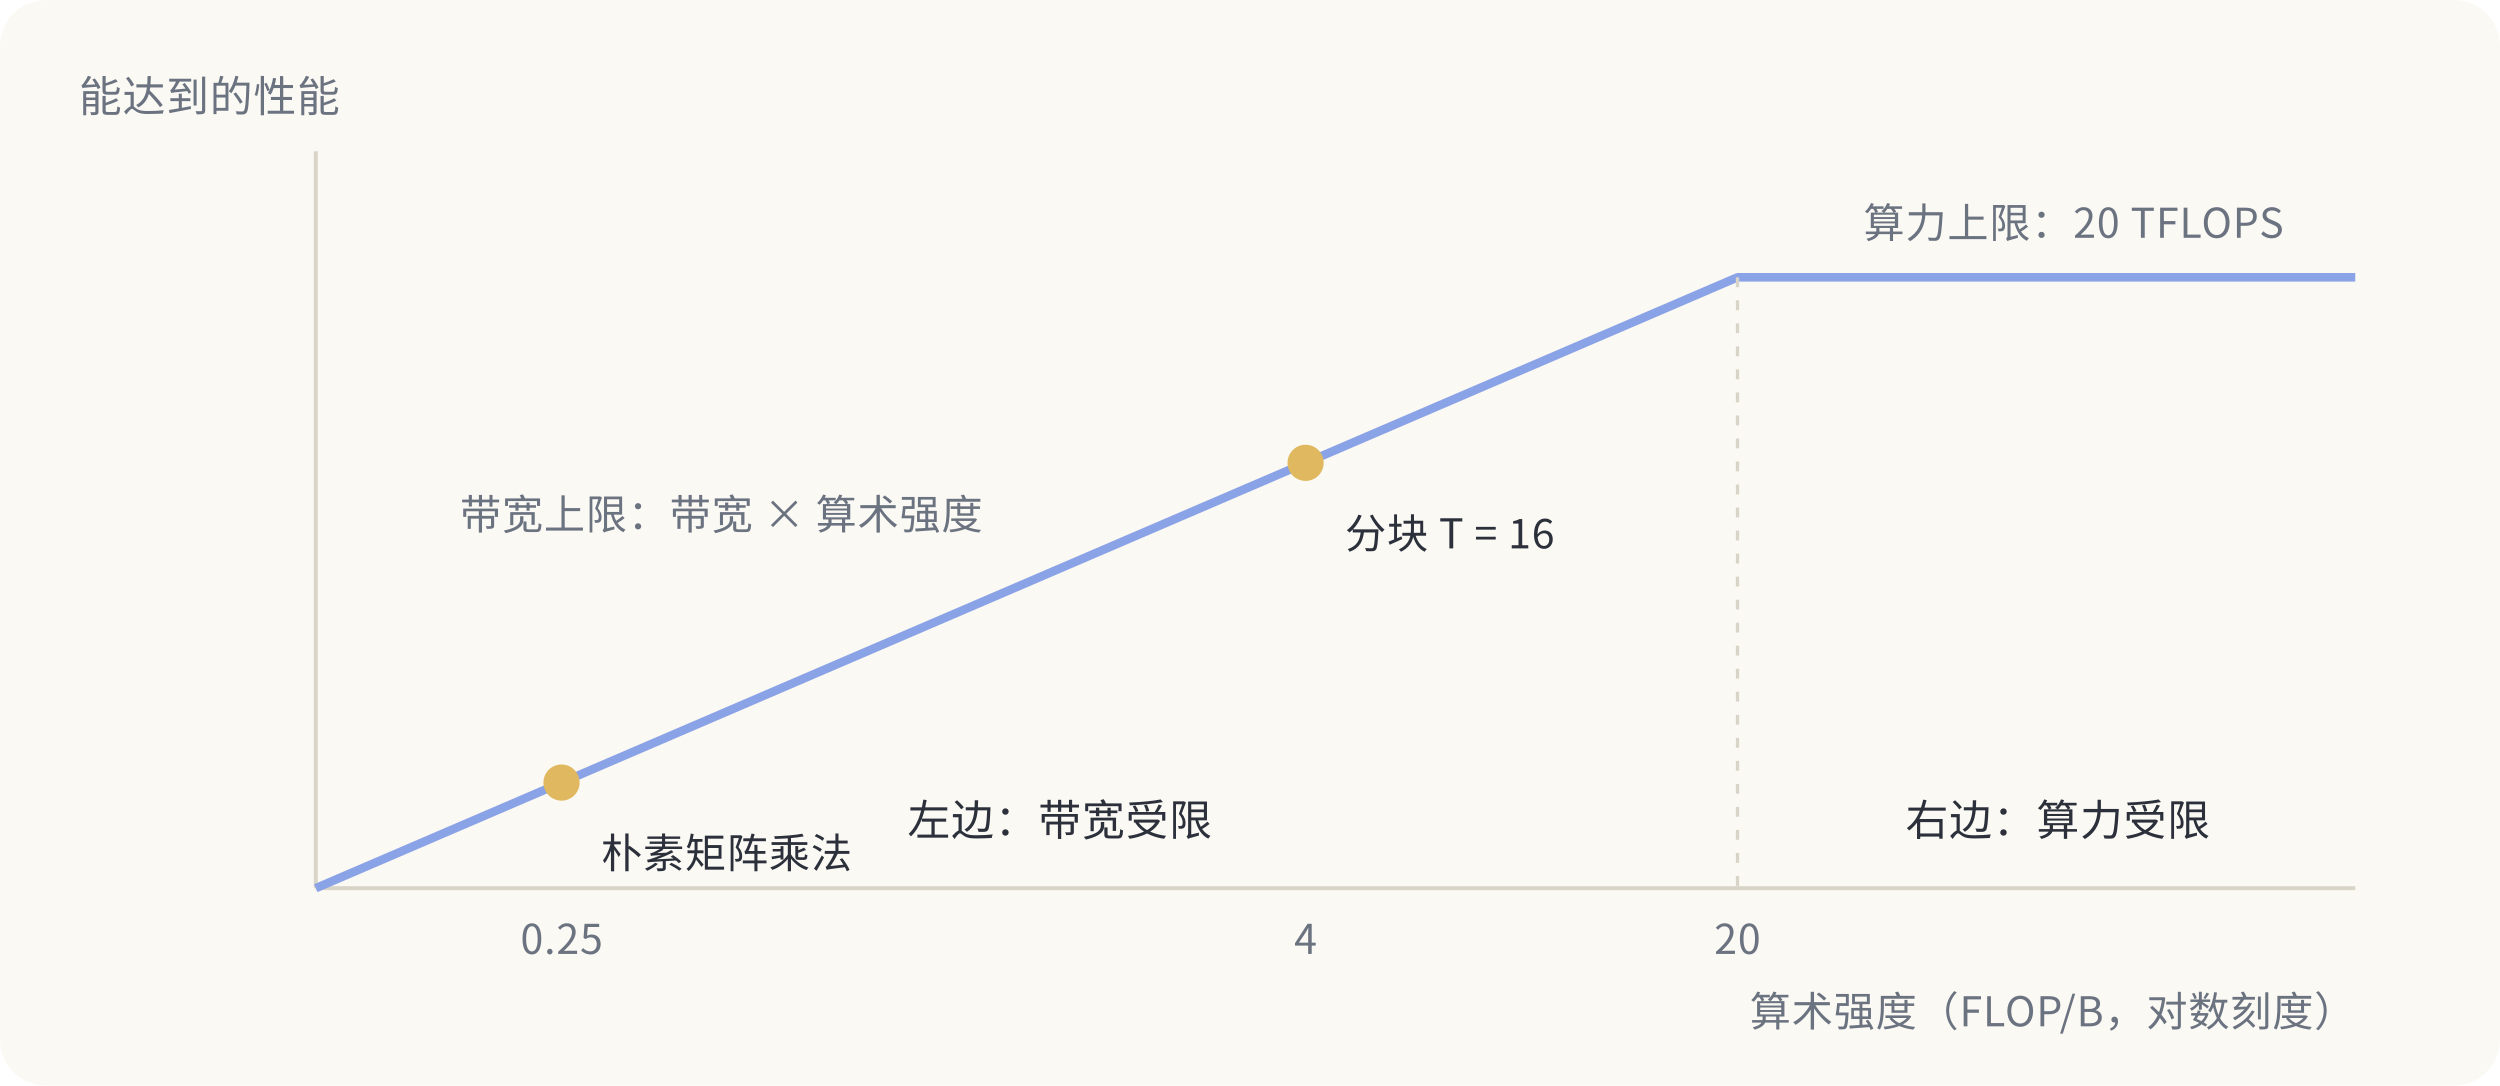
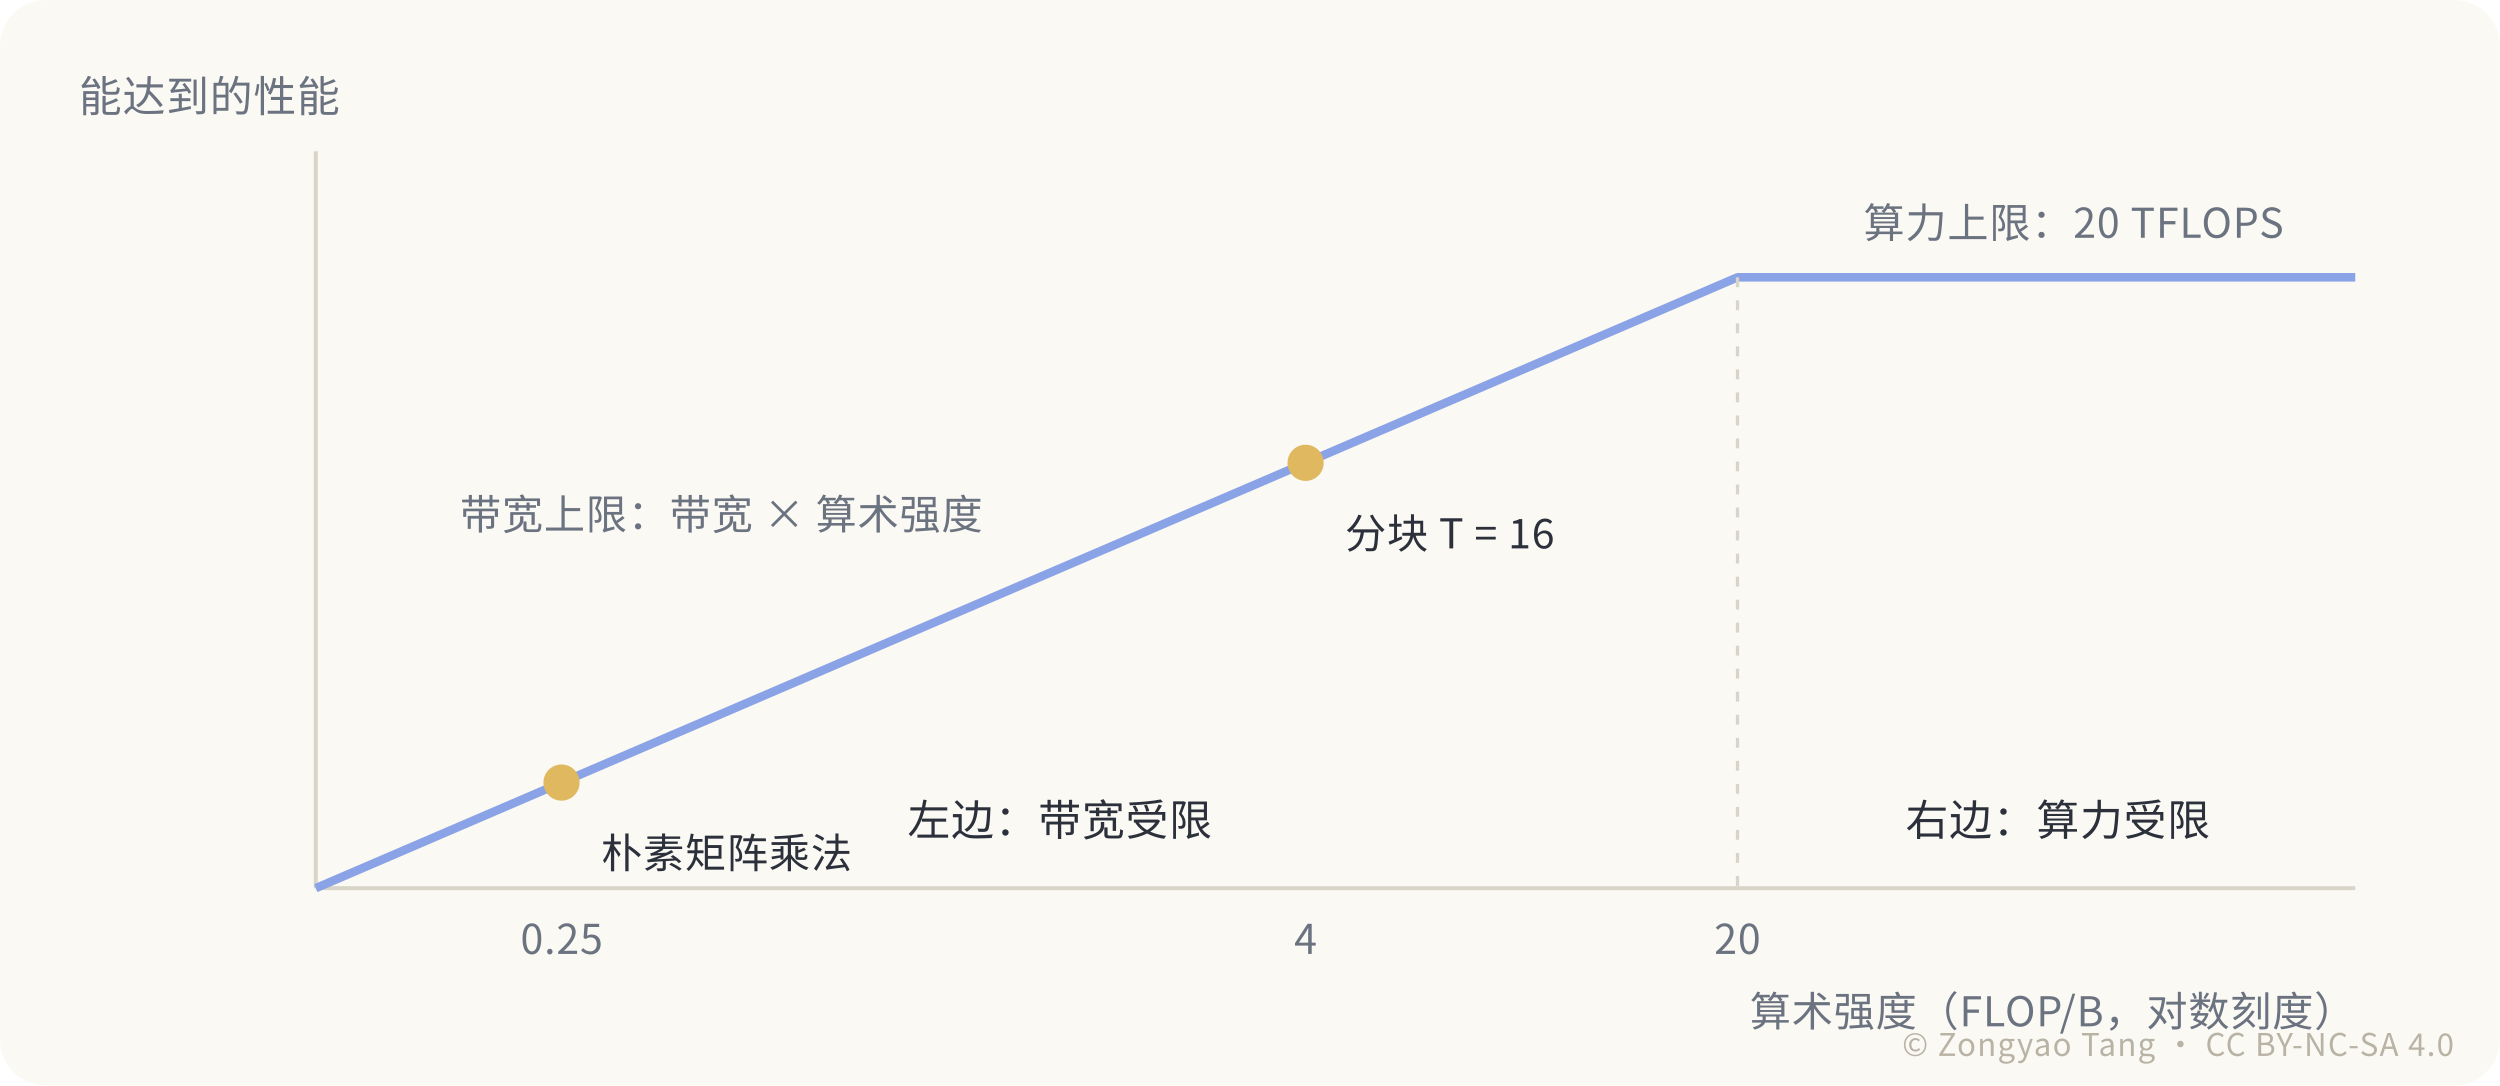
<svg xmlns="http://www.w3.org/2000/svg" viewBox="0 0 760 330" width="760" height="330" font-family="'PingFang SC','Noto Sans CJK SC','Source Han Sans SC','Hiragino Sans GB','Microsoft YaHei',sans-serif" role="img" aria-label="Roofline：带宽和算力两个上限">
  <defs>
    <marker id="tip" viewBox="0 0 10 10" refX="9" refY="5" markerWidth="7" markerHeight="7" orient="auto-start-reverse">
      <path d="M0 0 L10 5 L0 10 z" fill="#6b7280" />
    </marker>
  </defs>
  <rect width="760" height="330" rx="14" fill="#fbf9f4" />
  <line x1="96" y1="270" x2="716" y2="270" stroke="#d9d4c8" stroke-width="1.2" />
  <line x1="96" y1="270" x2="96" y2="46" stroke="#d9d4c8" stroke-width="1.2" />
  <polyline points="96.0,270.0 528.2,84.3 716.0,84.3" fill="none" stroke="#8aa2e6" stroke-width="2.6" stroke-linejoin="round" />
  <line x1="528.2" y1="84.3" x2="528.2" y2="270" stroke="#d9d4c8" stroke-width="1" stroke-dasharray="3 4" />
  <text x="170.741" y="290" font-size="12.5" fill="#6b7280" font-weight="400" text-anchor="middle" letter-spacing=".02em">0.25</text>
  <text x="396.899" y="290" font-size="12.5" fill="#6b7280" font-weight="400" text-anchor="middle" letter-spacing=".02em">4</text>
  <text x="528.18" y="290" font-size="12.5" fill="#6b7280" font-weight="400" text-anchor="middle" letter-spacing=".02em">20</text>
  <text x="716" y="312" font-size="12.5" fill="#6b7280" font-weight="400" text-anchor="end" letter-spacing=".02em">算术强度（FLOP/B，对数刻度）</text>
  <text x="24" y="34" font-size="13" fill="#6b7280" font-weight="400" text-anchor="start" letter-spacing=".02em">能达到的性能</text>
  <circle cx="170.7" cy="237.9" r="5.5" fill="#e0b860" />
  <text x="182.741" y="263.884" font-size="12.5" fill="#2b303b" font-weight="400" text-anchor="start" letter-spacing=".02em">朴素矩阵乘法</text>
  <circle cx="396.9" cy="140.7" r="5.5" fill="#e0b860" />
  <text x="408.899" y="166.705" font-size="12.5" fill="#2b303b" font-weight="400" text-anchor="start" letter-spacing=".02em">分块 T = 16</text>
  <text x="298.692" y="160.904" font-size="12.5" fill="#6b7280" font-weight="400" text-anchor="end" letter-spacing=".02em">带宽上限：带宽 × 算术强度</text>
  <text x="630.367" y="72.295" font-size="12.5" fill="#6b7280" font-weight="400" text-anchor="middle" letter-spacing=".02em">算力上限：20 TFLOPS</text>
  <text x="322.158" y="254" font-size="13" fill="#2b303b" font-weight="500" text-anchor="middle" letter-spacing=".02em">左边：带宽受限</text>
  <text x="625.567" y="254" font-size="13" fill="#2b303b" font-weight="500" text-anchor="middle" letter-spacing=".02em">右边：算力受限</text>
+   <text x="746" y="321" font-size="9.5" fill="#b9b3a6" text-anchor="end" letter-spacing=".04em">© Zongyao Tang · CC BY-NC-SA 4.0</text>
</svg>
